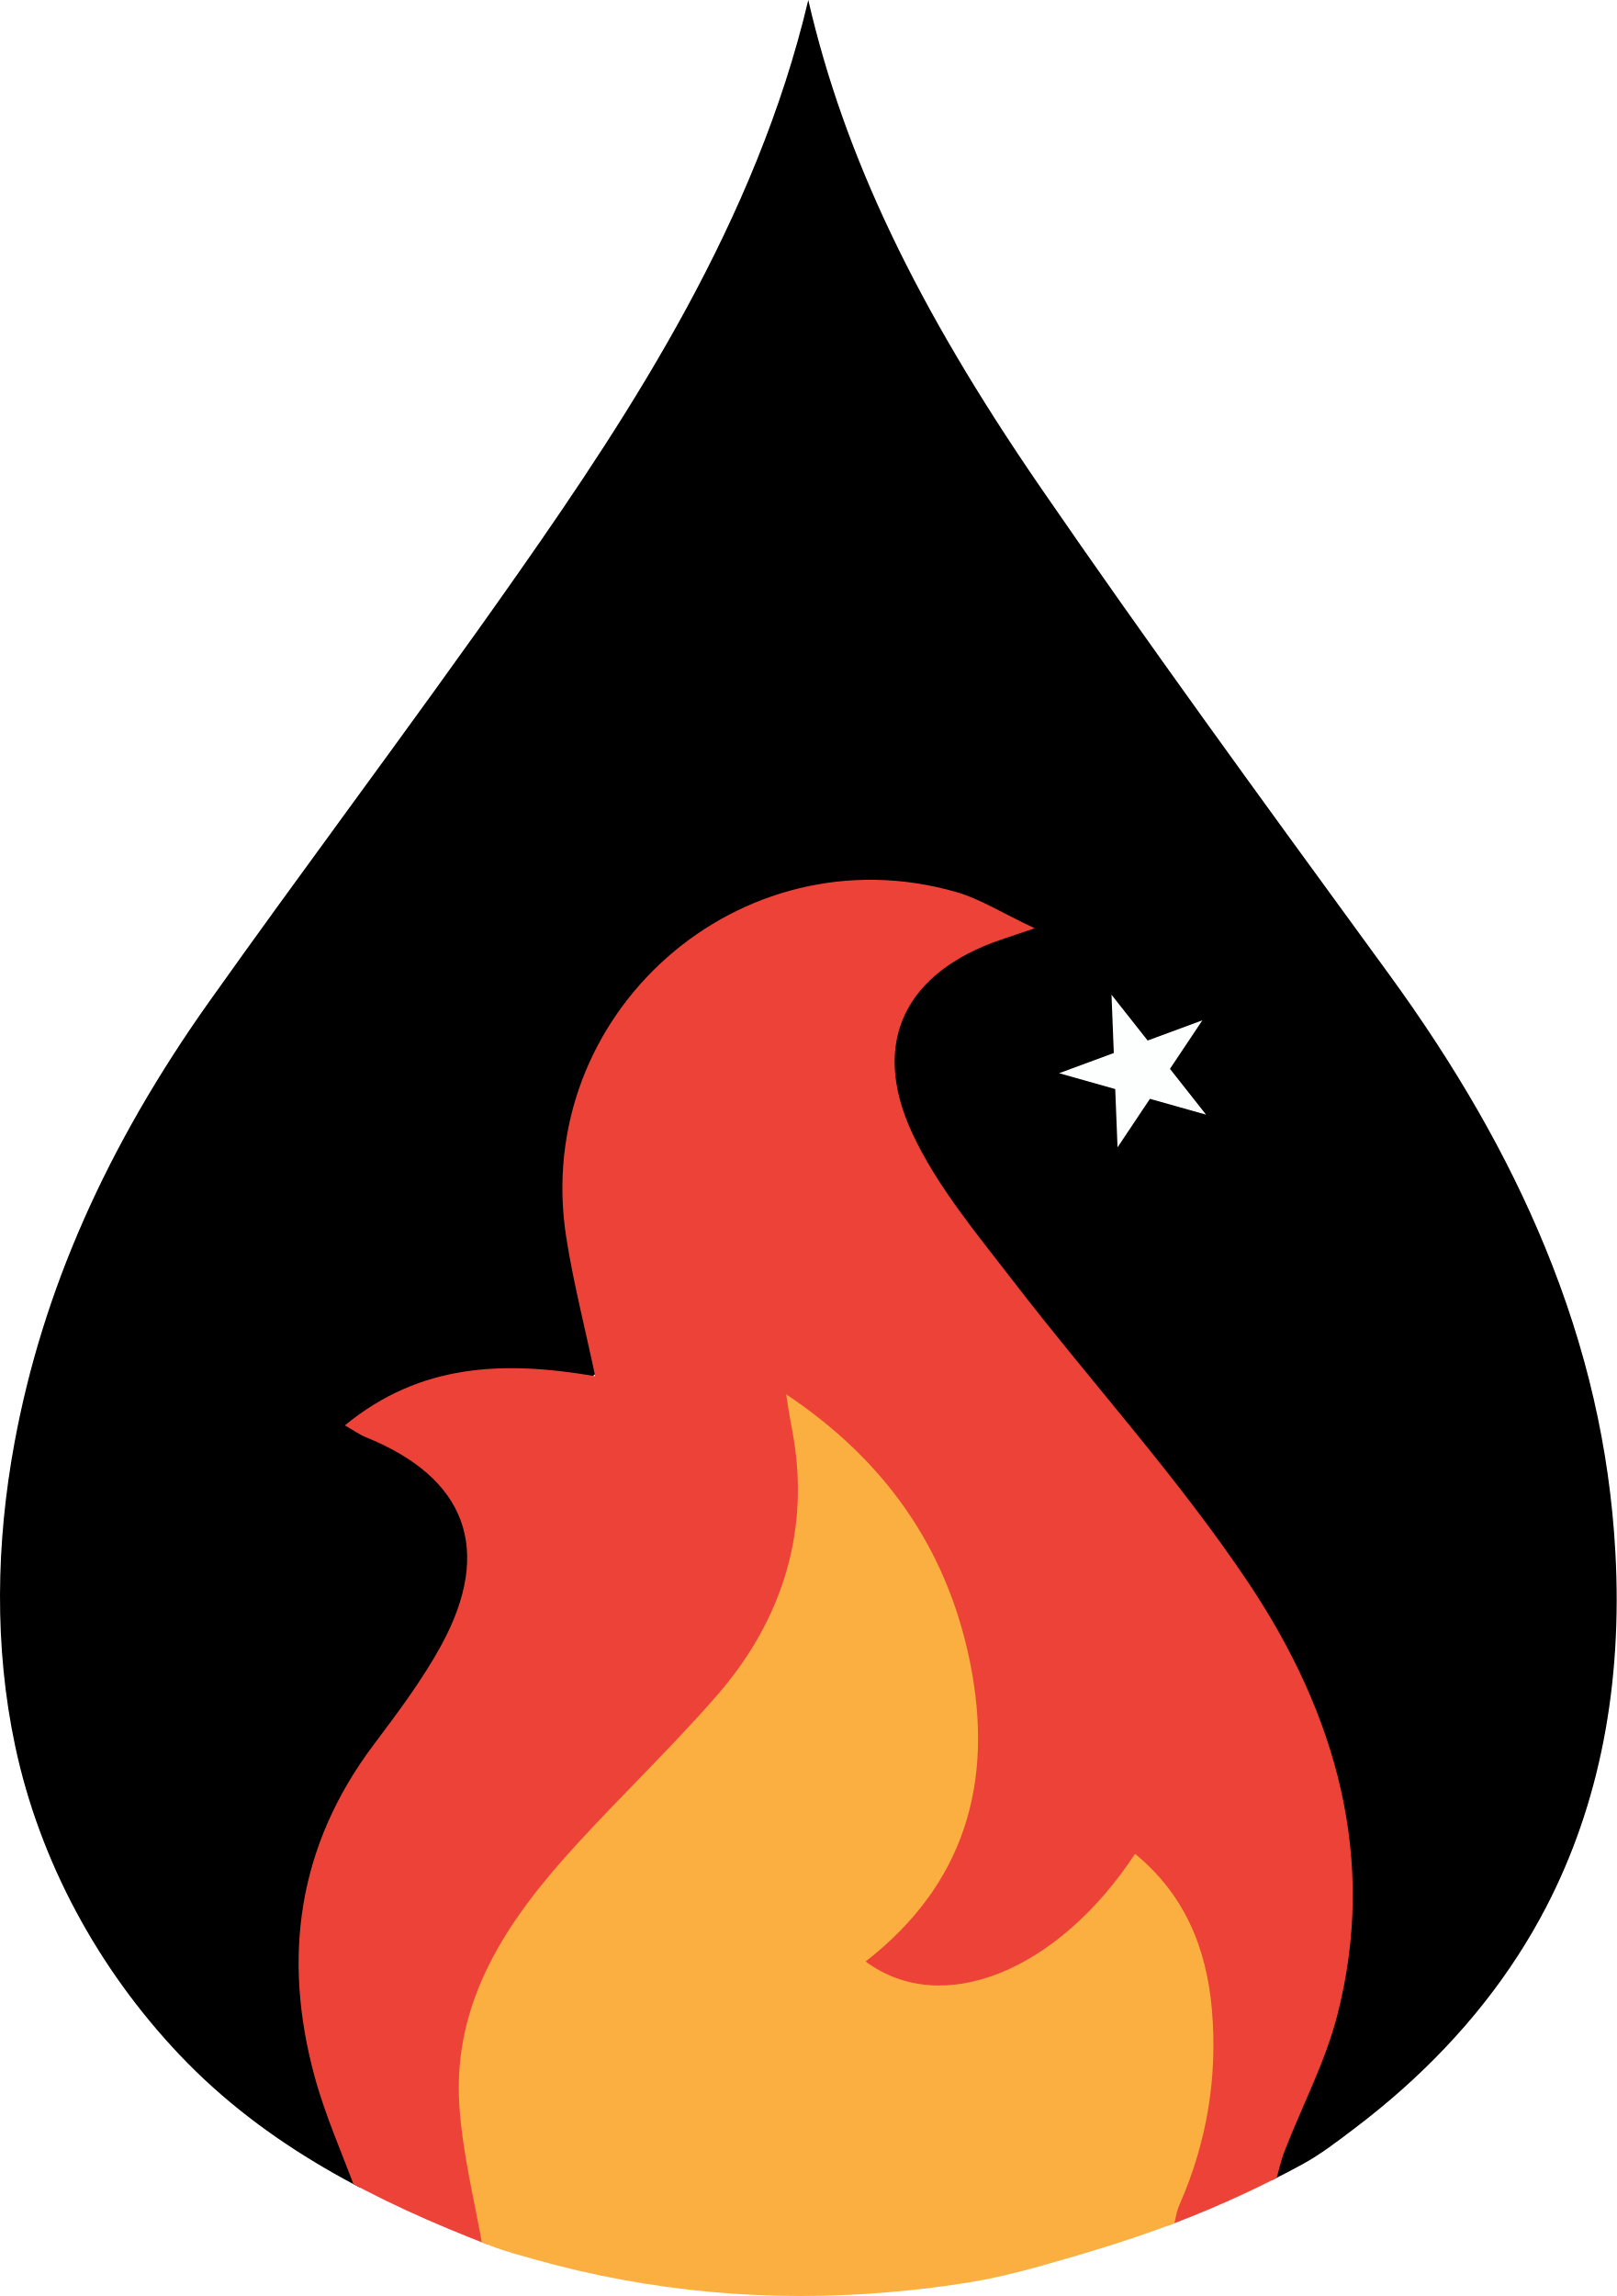
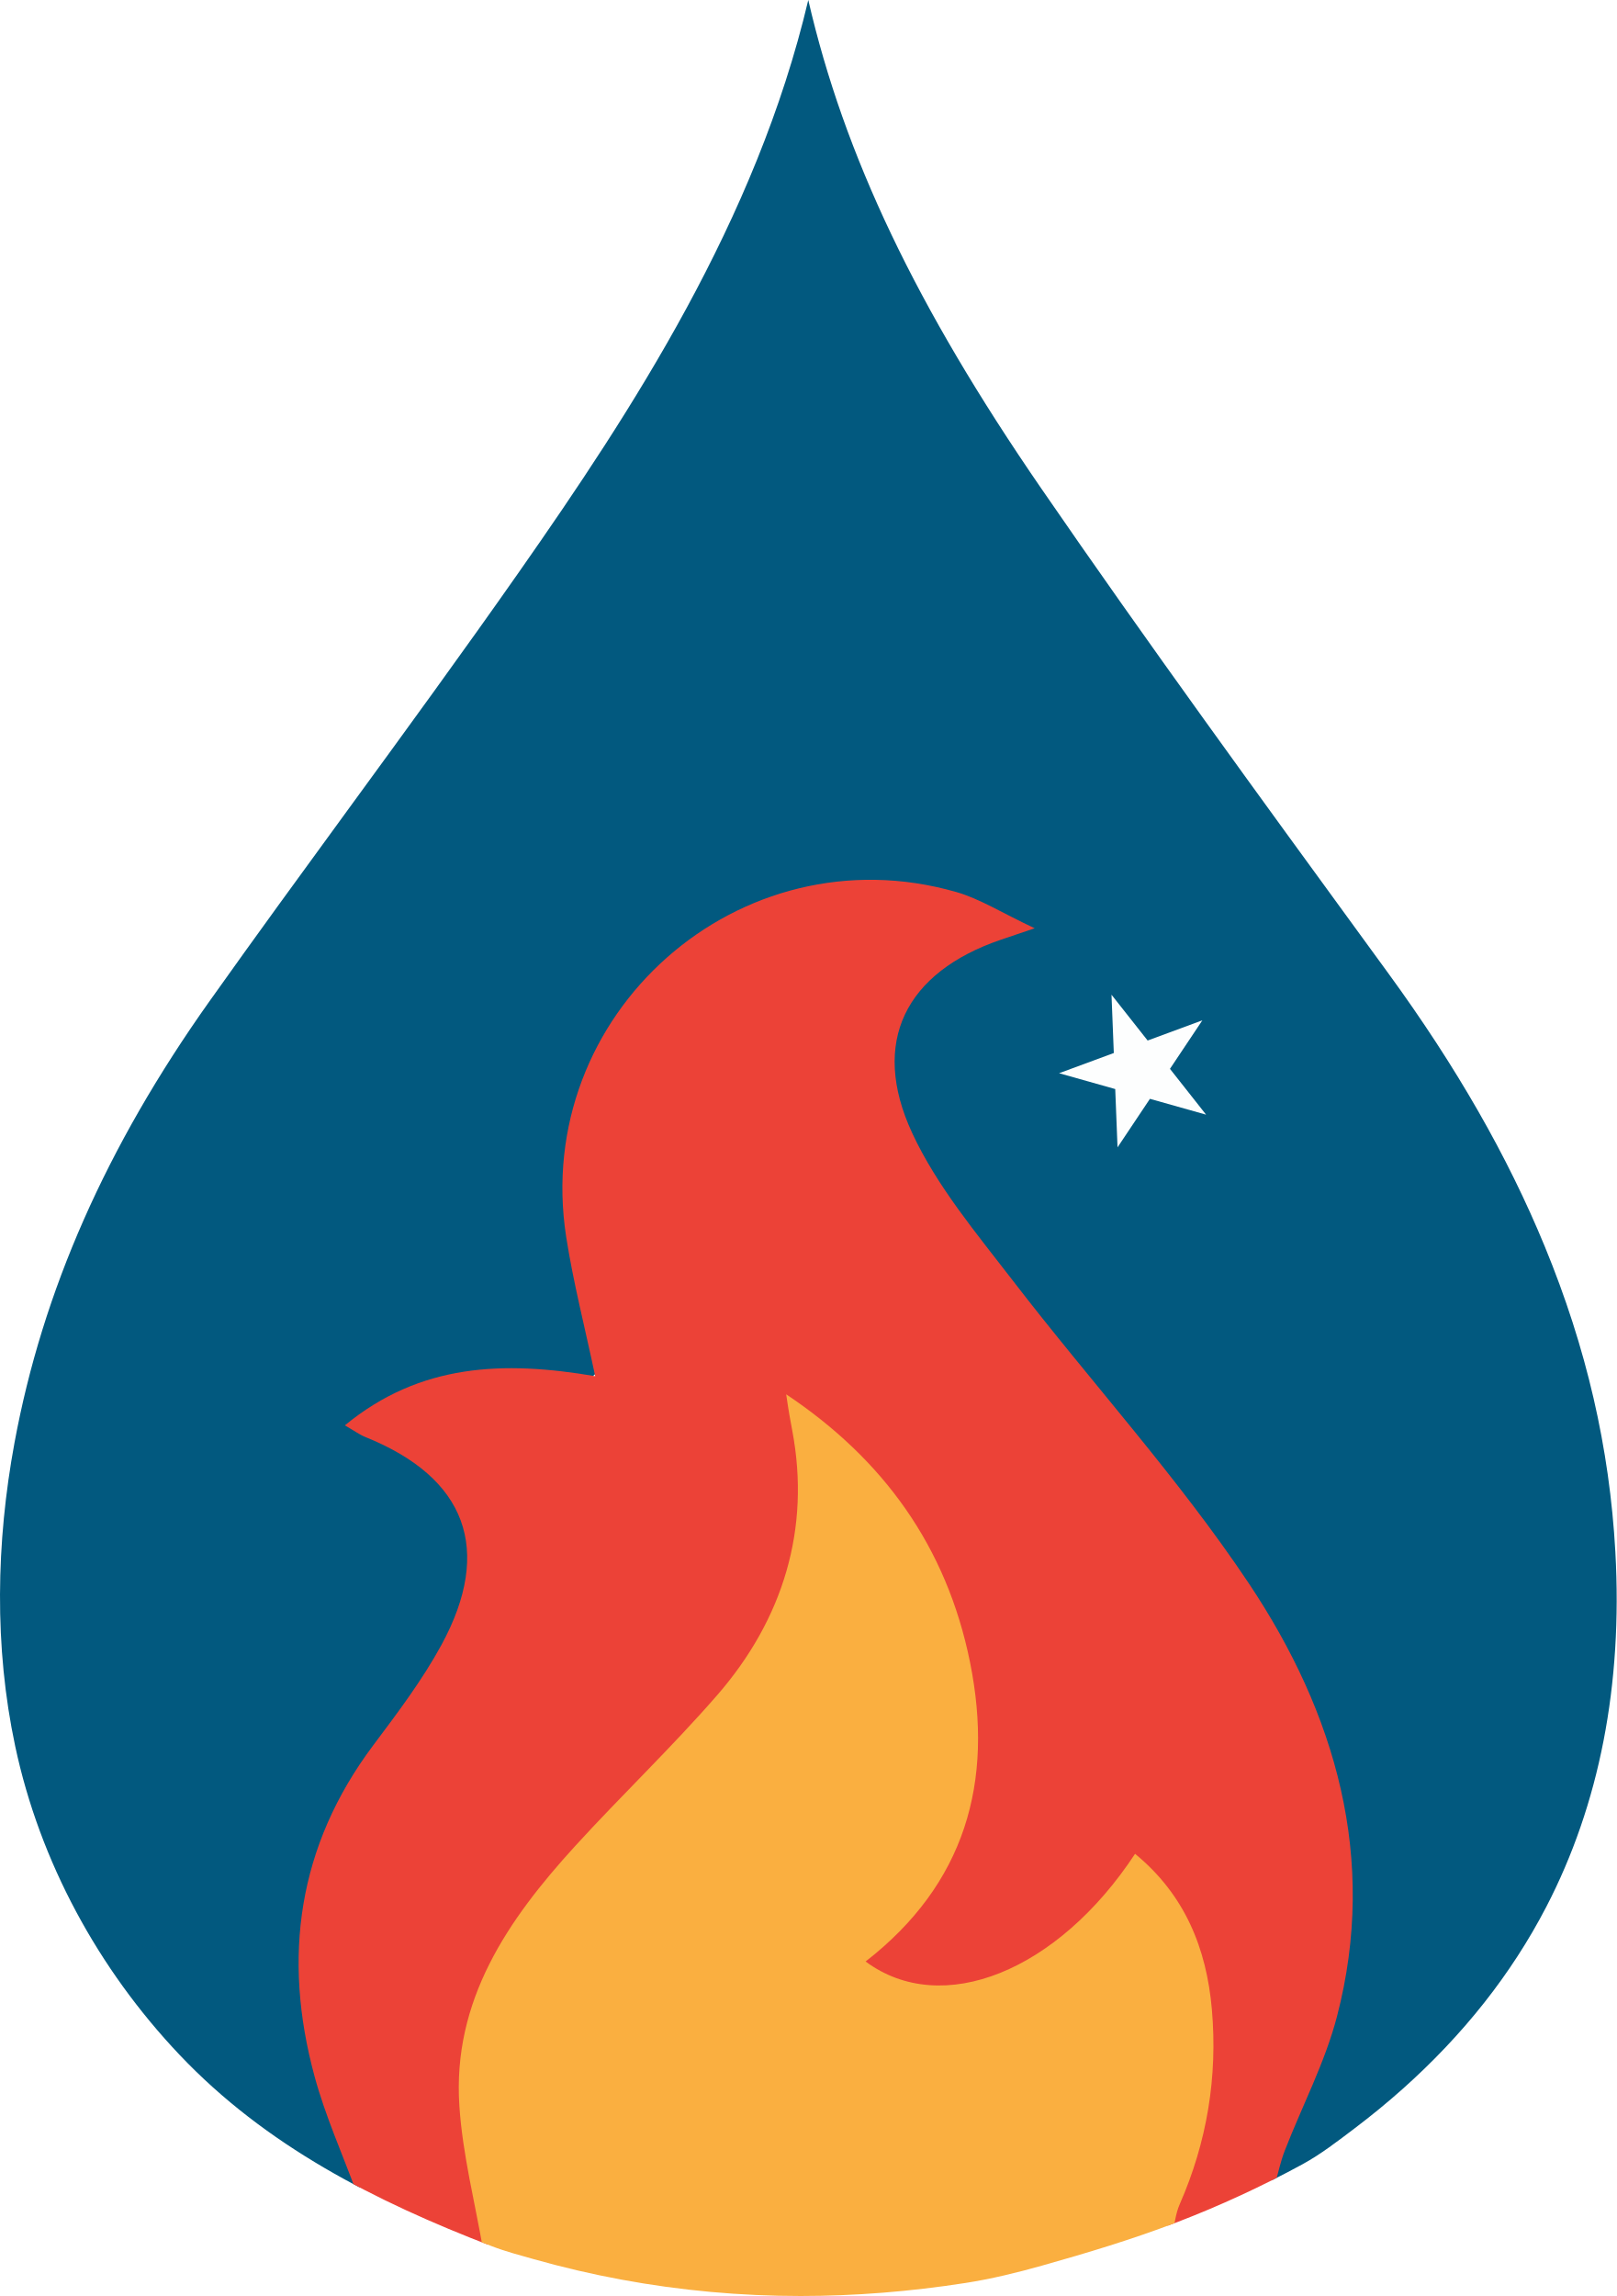
<svg xmlns="http://www.w3.org/2000/svg" id="Layer_2" width="722.726" height="1026.211" data-name="Layer 2" viewBox="0 0 722.726 1026.211">
  <defs>
    <clipPath id="clippath">
      <path d="M357.918 1026.211c-13.422 0-26.844-.605-40.21-1.823a438 438 0 0 1-39.863-5.488 436 436 0 0 1-39.136-9.124c-6.3-1.779-12.762-3.477-18.875-5.83-52.007-20.01-100.906-44.72-139.667-85.638-36.218-38.233-62.38-86.222-73.37-137.825-9.467-44.455-8.548-91.09-.316-135.642 12.53-67.806 41.034-132.341 87.142-197.293 20.511-28.894 41.757-58.01 62.304-86.166 25.196-34.528 51.249-70.232 76.185-105.851C282.46 183.608 338.04 98.704 361.33 0c16.084 69.615 48.224 136.986 104.028 218.13 47.526 69.11 97.77 138.023 146.36 204.666l8.837 12.118c30.489 41.829 53.392 81.799 70.018 122.194 18.65 45.315 28.971 89.98 31.557 136.543 3.299 59.424-7.1 112.814-30.91 158.682-7.825 15.075-17.13 29.366-27.644 42.701-10.986 13.934-23.28 26.817-36.522 38.62a346 346 0 0 1-21.478 17.622c-7.462 5.643-15.118 11.588-23.343 16.07a467.5 467.5 0 0 1-56 25.865c-19.781 7.604-40.166 13.728-60.557 19.466-11.205 3.153-22.543 5.91-34.051 7.708-24.764 3.866-49.562 5.826-73.707 5.826" style="stroke-width:0;fill:none" />
    </clipPath>
+     <style>.cls-3{stroke-width:0;fill:#02597f}</style>
  </defs>
  <g id="Layer_1-2" data-name="Layer 1" style="clip-path:url(#clippath)">
    <path d="M159.51 980.248c-5.217-2.067-10.83-3.47-15.596-6.299C28.114 905.191-22.808 783.555 2.945 644.19 16.552 570.55 47.991 505.616 90.69 445.466c45.676-64.343 93.228-127.363 138.476-192 55.434-79.185 107.1-160.566 129.219-256.67.227-.985 1.36-1.762 2.401-3.043 1.485 1.41 3.335 2.307 3.619 3.558 18.294 80.693 57.734 151.627 103.916 218.781 50.33 73.187 102.808 144.915 155.138 216.703 56.916 78.08 96.834 162.885 102.262 260.657 6.713 120.922-42.043 214.166-144.488 279.031-3.275 2.074-7.506 2.637-11.29 3.905-6.55-9.271-.04-16.911 3.786-24.264 10.894-20.936 18.178-42.845 22.669-66.056 9.8-50.645-2.6-97.333-23.511-142.724-23.037-50.004-58.077-91.62-93.255-133.152-19.632-23.176-41.572-44.452-58.765-69.623-12.59-18.432-23.108-37.771-23.95-61.14-1.003-27.872 11.373-46.842 36.087-58.626 4.074-1.943 9.148-2.291 12.047-7.066-3.576-7.153-11.031-7.933-17.436-9.872-93.469-28.294-185.94 53.315-170.053 149.774 2.477 15.046 6.49 29.661 9.945 44.45 3.605 15.434-1.282 20.588-17.14 19.116-21.175-1.965-42.093-1.828-62.28 5.84-7.5 2.85-15.716 4.779-20.496 12.084 1.265 5.239 5.837 5.63 9.411 7.257 26.267 11.954 40.244 39.238 34.533 67.614-4.025 19.995-14.316 36.842-26.29 52.945-13.575 18.258-28.505 35.713-36.1 57.732-16.018 46.436-12.711 91.905 6.326 136.782 3.005 7.082 9.649 13.992 4.04 22.788" class="cls-3" />
    <path d="M159.51 980.248c-6.38-17.385-14.059-34.418-18.897-52.222-14.448-53.172-7.51-102.914 26.196-147.904 10.841-14.47 21.896-29.059 30.508-44.87 23.265-42.72 11.037-74.845-33.935-92.942-2.568-1.033-4.865-2.74-9.211-5.24 33.701-27.734 71.05-28.92 111.906-21.981-4.6-21.794-9.786-41.811-12.955-62.143-15.543-99.736 77.424-182.02 174.326-154.267 10.635 3.047 20.354 9.296 35.094 16.218-8.894 3.01-12 4.055-15.1 5.112-42.513 14.497-58.579 45.656-39.654 86.408 11.094 23.891 28.834 44.962 45.118 66.122 34.878 45.32 73.792 87.845 105.438 135.263 38.686 57.967 57.673 122.875 39.372 193.343-5.371 20.683-15.606 40.091-23.4 60.166-1.888 4.86-2.94 10.045-4.375 15.08.001-.002.243-.065.243-.065-1.799 1.985-4.991 1.28-6.686 3.465l-39.48 18.89c-5.692-7.57-1.154-14.6 1.536-21.42 9.82-24.9 13.319-50.691 11.659-77.274-1.463-23.42-9.898-43.72-24.9-60.305-9.53.888-10.893 7.52-14.163 11.965-24.591 33.42-58.607 42.471-97.66 37.18-16.286-2.206-19.448-11.959-7.367-23.889 16.551-16.345 30.27-33.914 35.344-57.143 10.482-48.002-.869-91.424-28.023-131.283-11.71-17.19-24.91-33.184-43.014-45.235-4.819 9.165-.926 16.596-.252 23.836 4.639 49.83-15.466 89.76-48.754 124.63-23.744 24.872-49.68 47.574-70.113 75.684-28.063 38.607-35.133 80.415-23.488 126.126 2.077 8.151 7.666 16.31 1.338 24.988l-52.946-22.896c-1.316-1.222-2.352-2.74-3.913-3.703Z" style="stroke-width:0;fill:#ec4237" />
    <path d="M216.16 1006.541c-3.724-21.68-9.303-43.234-10.79-65.067-3.227-47.362 21.628-83.376 51.712-116.34 20.82-22.814 43.269-44.175 63.522-67.461 29.518-33.941 41.826-74.407 33.582-118.212-.945-5.023-1.457-7.586-2.73-16.261 43.332 28.898 71.711 67.963 82.175 119.703 10.848 53.646-2.24 99.278-46.672 133.8 34.194 25.357 85.977 4.338 120.458-48.125 22.284 18.291 31.972 42.315 34.345 69.611 2.617 30.102-2.18 59.232-14.406 87.059-1.826 4.156-2.252 8.926-3.332 13.423-30.587 8.638-60.677 20.4-91.845 25.266-73.02 11.401-145.471 6.501-216.018-17.396" style="stroke-width:0;fill:#faaf40" />
    <path d="m563.498 979.791 6.686-3.465Z" class="cls-3" />
    <path d="m159.302 979.942 3.911 3.702Z" class="cls-3" />
    <path d="m513.036 465.072 24.464-9.032-14.483 21.687 16.149 20.476-25.101-7.073-14.483 21.686-1.03-26.058-25.1-7.073 24.464-9.032-1.029-26.057Z" style="fill:#fdfefe;stroke-width:0" />
  </g>
</svg>
